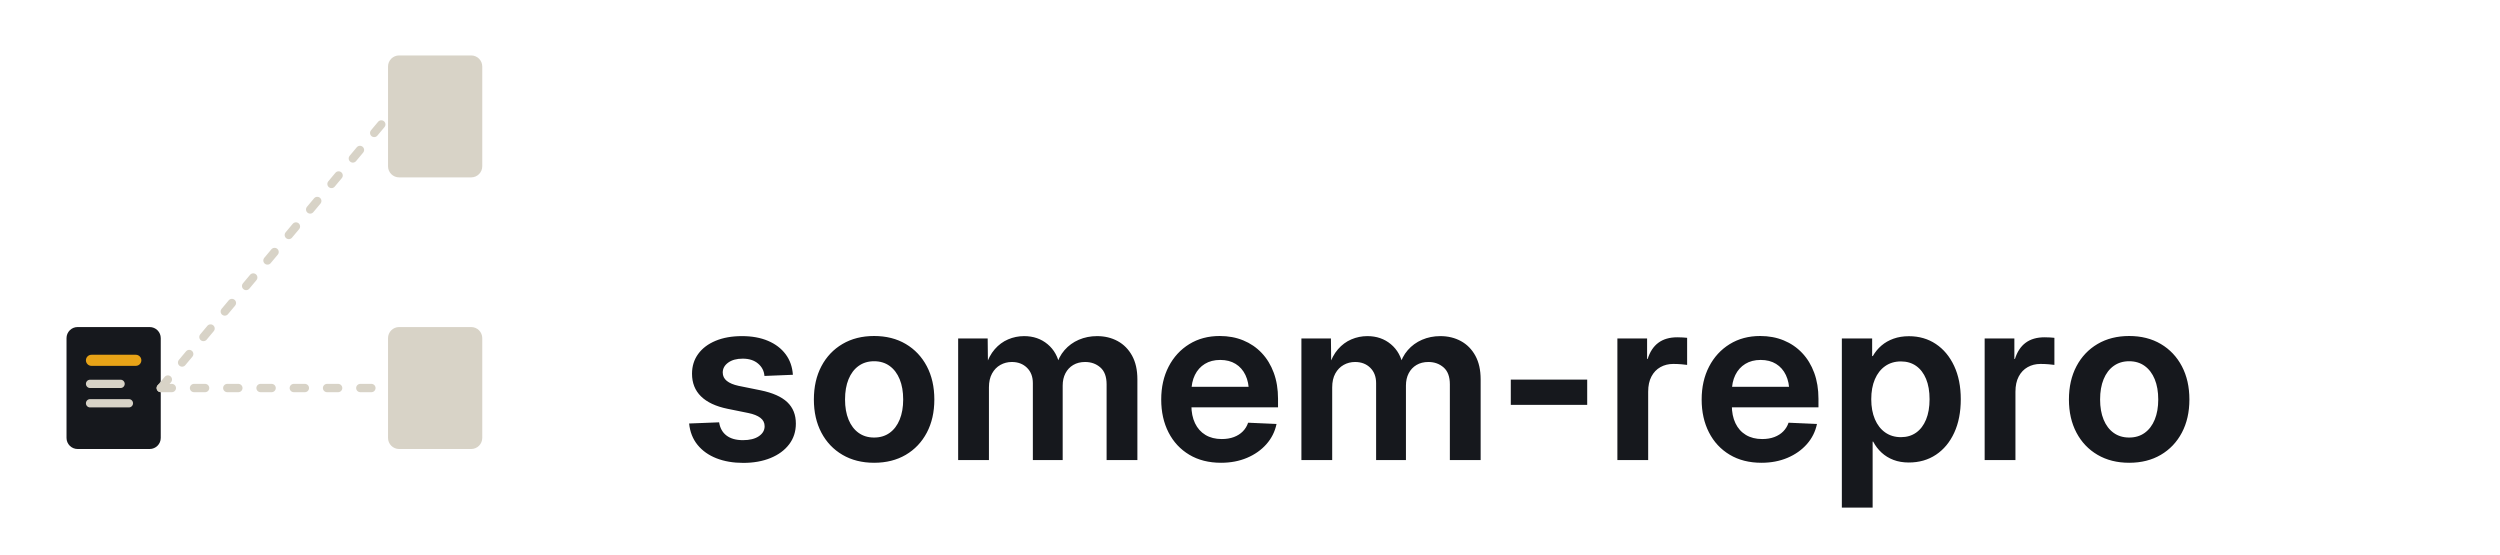
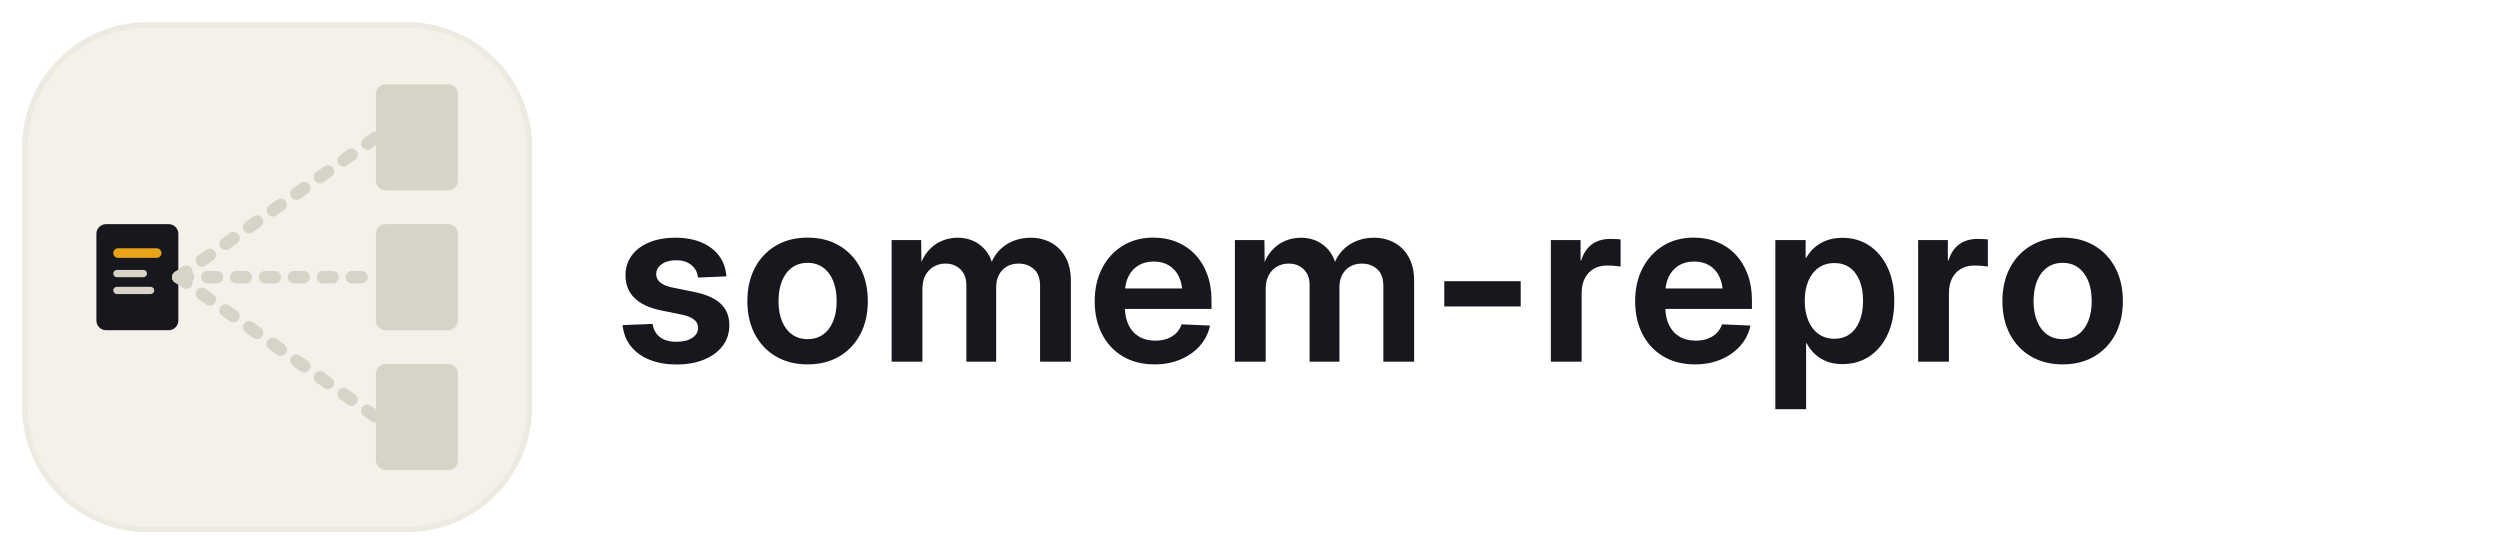
<svg xmlns="http://www.w3.org/2000/svg" viewBox="0 0 902 200" width="902" height="200" role="img" aria-labelledby="t">
  <style>
  .ln { stroke-dasharray: 4 8; animation: flow 2.4s linear infinite; }
  @keyframes flow { to { stroke-dashoffset: -48; } }
-   .pulse { opacity: 0; animation: hop 3.6s cubic-bezier(.5,0,.5,1) infinite; }
-   .p2 { animation-delay: 1.2s; } .p3 { animation-delay: 2.4s; }
-   @keyframes hop {
-     0%, 5% { opacity: 0; transform: translate(-28px, 38px) scale(.4); }
-     22% { opacity: 1; transform: translate(0,0) scale(1); }
-     40%, 100% { opacity: 0; transform: translate(28px, -38px) scale(.4); }
-   }
+   .pulse { opacity: 0; animation: hop1 3.6s cubic-bezier(.23,1,.32,1) infinite; }
+   .p2 { animation-name: hop2; animation-delay: 1.2s; } .p3 { animation-name: hop3; animation-delay: 2.4s; }
+   @keyframes hop1 { 0% { opacity: 0; transform: translate(0,0); } 6% { opacity: 1; } 30% { opacity: 1; transform: translate(82px,-58px); } 40%, 100% { opacity: 0; transform: translate(82px,-58px); } }
+   @keyframes hop2 { 0% { opacity: 0; transform: translate(0,0); } 6% { opacity: 1; } 30% { opacity: 1; transform: translate(82px,0); } 40%, 100% { opacity: 0; transform: translate(82px,0); } }
+   @keyframes hop3 { 0% { opacity: 0; transform: translate(0,0); } 6% { opacity: 1; } 30% { opacity: 1; transform: translate(82px,58px); } 40%, 100% { opacity: 0; transform: translate(82px,58px); } }
  .doc { animation: docglow 3.6s ease infinite; }
  .d2 { animation-delay: 1.2s; } .d3 { animation-delay: 2.4s; }
-   @keyframes docglow { 0%, 30%, 100% { fill: #D8D3C7; } 42%, 62% { fill: #E8A317; } }
+   @keyframes docglow { 0%, 27%, 100% { fill: #D8D3C7; } 32%, 56% { fill: #E8A317; } }

  @media (prefers-reduced-motion: reduce) {
  .ln, .pulse, .doc { animation: none; } .doc { fill: #D8D3C7; } .d2 { fill: #E8A317; } .pulse { opacity: 0; }
  }
</style>
-   <g class="mark">
-     <rect x="24" y="118" width="34" height="44" rx="4" fill="#16181D" />
-     <rect x="31" y="128" width="20" height="4" rx="2" fill="#E8A317" />
-     <rect x="31" y="137" width="14" height="3" rx="1.5" fill="#D8D3C7" />
-     <rect x="31" y="144" width="17" height="3" rx="1.5" fill="#D8D3C7" />
-     <line class="ln a" x1="58" y1="140" x2="140" y2="42" stroke="#D8D3C7" stroke-width="3" stroke-linecap="round" />
-     <line class="ln b" x1="58" y1="140" x2="140" y2="140" stroke="#D8D3C7" stroke-width="3" stroke-linecap="round" />
-     <line class="ln c" x1="58" y1="140" x2="140" y2="140" stroke="#D8D3C7" stroke-width="3" stroke-linecap="round" transform="translate(0 98)" />
-     <rect class="doc d1" x="140" y="20" width="34" height="44" rx="4" fill="#D8D3C7" />
-     <rect class="doc d2" x="140" y="118" width="34" height="44" rx="4" fill="#D8D3C7" />
-     <rect class="doc d3" x="140" y="118" width="34" height="44" rx="4" fill="#D8D3C7" transform="translate(0 98)" />
-     <circle class="pulse p1" cx="99" cy="91" r="5" fill="#E8A317" />
-     <circle class="pulse p2" cx="99" cy="140" r="5" fill="#E8A317" />
-     <circle class="pulse p3" cx="99" cy="189" r="5" fill="#E8A317" />
+   <rect x="9" y="9" width="182" height="182" rx="44.16" fill="#F4F1EA" stroke="#EDEAE1" stroke-width="2" />
+   <g transform="translate(13.91 -21.74) scale(0.8696)">
+     <g class="mark">
+       <rect x="24" y="118" width="34" height="44" rx="4" fill="#16181D" />
+       <rect x="31" y="128" width="20" height="4" rx="2" fill="#E8A317" />
+       <rect x="31" y="137" width="14" height="3" rx="1.5" fill="#D8D3C7" />
+       <rect x="31" y="144" width="17" height="3" rx="1.5" fill="#D8D3C7" />
+       <line class="ln a" x1="58" y1="140" x2="140" y2="82" stroke="#D8D3C7" stroke-width="5.18" stroke-linecap="round" />
+       <line class="ln b" x1="58" y1="140" x2="140" y2="140" stroke="#D8D3C7" stroke-width="5.18" stroke-linecap="round" />
+       <line class="ln c" x1="58" y1="140" x2="140" y2="198" stroke="#D8D3C7" stroke-width="5.18" stroke-linecap="round" />
+       <rect class="doc d1" x="140" y="60" width="34" height="44" rx="4" fill="#D8D3C7" />
+       <rect class="doc d2" x="140" y="118" width="34" height="44" rx="4" fill="#D8D3C7" />
+       <rect class="doc d3" x="140" y="176" width="34" height="44" rx="4" fill="#D8D3C7" />
+       <circle class="pulse p1" cx="58" cy="140" r="5" fill="#E8A317" />
+       <circle class="pulse p2" cx="58" cy="140" r="5" fill="#E8A317" />
+       <circle class="pulse p3" cx="58" cy="140" r="5" fill="#E8A317" />
+     </g>
  </g>
-   <g transform="translate(246 166)">
+   <g transform="translate(222.0 130.5)">
    <path d="M22.151 1.01Q16.746 1.01 12.51 -0.644Q8.274 -2.298 5.684 -5.478Q3.094 -8.659 2.637 -13.202L13.461 -13.627Q13.924 -10.54 16.117 -8.865Q18.311 -7.19 22.057 -7.19Q25.701 -7.19 27.789 -8.609Q29.877 -10.027 29.877 -12.213Q29.877 -14.085 28.349 -15.246Q26.82 -16.407 24.017 -16.98L16.465 -18.515Q10.154 -19.816 6.918 -22.993Q3.681 -26.171 3.681 -31.149Q3.681 -35.24 5.906 -38.294Q8.13 -41.348 12.187 -43.039Q16.243 -44.73 21.714 -44.73Q27.091 -44.73 31.108 -43.02Q35.125 -41.311 37.454 -38.193Q39.782 -35.076 40.074 -30.778L29.812 -30.359Q29.61 -33.043 27.51 -34.821Q25.41 -36.598 21.971 -36.598Q18.692 -36.598 16.728 -35.167Q14.764 -33.736 14.764 -31.604Q14.764 -29.753 16.23 -28.569Q17.696 -27.386 20.477 -26.787L28.444 -25.174Q34.96 -23.831 38.053 -20.896Q41.146 -17.96 41.146 -13.171Q41.146 -8.872 38.721 -5.685Q36.296 -2.497 32.008 -0.744Q27.721 1.01 22.151 1.01Z M69.375 0.969Q62.87 0.969 57.971 -1.897Q53.073 -4.763 50.358 -9.902Q47.644 -15.04 47.644 -21.855Q47.644 -28.702 50.358 -33.855Q53.073 -39.007 57.971 -41.889Q62.87 -44.771 69.375 -44.771Q75.918 -44.771 80.799 -41.889Q85.68 -39.007 88.395 -33.855Q91.11 -28.702 91.11 -21.855Q91.11 -15.04 88.395 -9.902Q85.68 -4.763 80.799 -1.897Q75.918 0.969 69.375 0.969ZM69.375 -8.136Q72.639 -8.136 74.988 -9.827Q77.338 -11.517 78.603 -14.611Q79.869 -17.705 79.869 -21.862Q79.869 -26.079 78.603 -29.165Q77.338 -32.252 74.988 -33.959Q72.639 -35.666 69.375 -35.666Q66.145 -35.666 63.783 -33.968Q61.421 -32.27 60.155 -29.177Q58.89 -26.084 58.89 -21.862Q58.89 -17.687 60.155 -14.602Q61.421 -11.517 63.774 -9.827Q66.127 -8.136 69.375 -8.136Z M99.701 0.0V-43.878H110.352L110.46 -33.952H109.69Q110.821 -37.604 112.9 -39.992Q114.979 -42.379 117.726 -43.554Q120.472 -44.729 123.5 -44.729Q128.474 -44.729 131.98 -41.806Q135.487 -38.882 136.397 -33.816H135.079Q135.948 -37.228 138.077 -39.669Q140.206 -42.11 143.242 -43.42Q146.278 -44.729 149.829 -44.729Q153.964 -44.729 157.257 -42.932Q160.55 -41.134 162.46 -37.664Q164.369 -34.193 164.369 -29.141V0.0H153.262V-27.335Q153.262 -31.458 151.007 -33.427Q148.752 -35.395 145.532 -35.395Q143.041 -35.395 141.222 -34.315Q139.404 -33.235 138.41 -31.321Q137.416 -29.406 137.416 -26.874V0.0H126.655V-27.755Q126.655 -31.237 124.534 -33.316Q122.414 -35.395 119.072 -35.395Q116.825 -35.395 114.941 -34.339Q113.057 -33.283 111.933 -31.242Q110.809 -29.201 110.809 -26.233V0.0Z M194.558 0.969Q187.946 0.969 183.094 -1.932Q178.241 -4.832 175.604 -9.987Q172.968 -15.141 172.968 -21.844Q172.968 -28.566 175.646 -33.735Q178.324 -38.903 183.085 -41.837Q187.845 -44.771 194.083 -44.771Q198.718 -44.771 202.565 -43.193Q206.412 -41.616 209.226 -38.644Q212.039 -35.671 213.575 -31.496Q215.112 -27.321 215.112 -22.123V-19.046H177.344V-26.432H209.64L204.606 -24.499Q204.606 -28.065 203.362 -30.676Q202.117 -33.286 199.806 -34.711Q197.494 -36.136 194.25 -36.136Q191.037 -36.136 188.707 -34.706Q186.377 -33.276 185.115 -30.696Q183.853 -28.117 183.853 -24.649V-19.752Q183.853 -16.045 185.157 -13.305Q186.462 -10.565 188.923 -9.079Q191.384 -7.592 194.816 -7.592Q197.27 -7.592 199.19 -8.313Q201.11 -9.034 202.416 -10.361Q203.723 -11.689 204.321 -13.488L214.574 -13.035Q213.705 -8.888 210.916 -5.737Q208.126 -2.587 203.921 -0.809Q199.716 0.969 194.558 0.969Z M223.548 0.0V-43.878H234.199L234.307 -33.952H233.537Q234.669 -37.604 236.748 -39.992Q238.826 -42.379 241.573 -43.554Q244.32 -44.729 247.348 -44.729Q252.321 -44.729 255.828 -41.806Q259.334 -38.882 260.244 -33.816H258.926Q259.795 -37.228 261.924 -39.669Q264.053 -42.11 267.089 -43.42Q270.125 -44.729 273.676 -44.729Q277.811 -44.729 281.105 -42.932Q284.398 -41.134 286.307 -37.664Q288.216 -34.193 288.216 -29.141V0.0H277.109V-27.335Q277.109 -31.458 274.854 -33.427Q272.599 -35.395 269.38 -35.395Q266.888 -35.395 265.07 -34.315Q263.251 -33.235 262.257 -31.321Q261.263 -29.406 261.263 -26.874V0.0H250.502V-27.755Q250.502 -31.237 248.382 -33.316Q246.261 -35.395 242.919 -35.395Q240.672 -35.395 238.788 -34.339Q236.904 -33.283 235.78 -31.242Q234.656 -29.201 234.656 -26.233V0.0Z M326.661 -29.041V-19.931H299.094V-29.041Z M337.552 0.0V-43.878H348.271V-36.491H348.48Q349.684 -40.36 352.34 -42.333Q354.995 -44.305 359.16 -44.305Q360.182 -44.305 361.104 -44.248Q362.026 -44.191 362.715 -44.118V-34.344Q362.085 -34.452 360.632 -34.572Q359.179 -34.692 357.677 -34.692Q355.125 -34.692 353.071 -33.539Q351.017 -32.386 349.838 -30.154Q348.66 -27.921 348.66 -24.667V0.0Z M389.548 0.969Q382.936 0.969 378.083 -1.932Q373.231 -4.832 370.594 -9.987Q367.957 -15.141 367.957 -21.844Q367.957 -28.566 370.635 -33.735Q373.314 -38.903 378.074 -41.837Q382.835 -44.771 389.072 -44.771Q393.707 -44.771 397.554 -43.193Q401.401 -41.616 404.215 -38.644Q407.029 -35.671 408.565 -31.496Q410.101 -27.321 410.101 -22.123V-19.046H372.334V-26.432H404.629L399.595 -24.499Q399.595 -28.065 398.351 -30.676Q397.107 -33.286 394.795 -34.711Q392.484 -36.136 389.239 -36.136Q386.027 -36.136 383.697 -34.706Q381.367 -33.276 380.104 -30.696Q378.842 -28.117 378.842 -24.649V-19.752Q378.842 -16.045 380.147 -13.305Q381.451 -10.565 383.912 -9.079Q386.373 -7.592 389.805 -7.592Q392.26 -7.592 394.179 -8.313Q396.099 -9.034 397.406 -10.361Q398.712 -11.689 399.31 -13.488L409.564 -13.035Q408.695 -8.888 405.905 -5.737Q403.116 -2.587 398.911 -0.809Q394.706 0.969 389.548 0.969Z M418.538 17.145V-43.878H429.471V-37.533H429.719Q430.947 -39.699 432.817 -41.305Q434.686 -42.912 437.188 -43.805Q439.69 -44.698 442.75 -44.698Q448.246 -44.698 452.454 -41.889Q456.662 -39.079 459.056 -33.964Q461.449 -28.849 461.449 -21.947Q461.449 -15.015 459.091 -9.888Q456.732 -4.761 452.515 -1.944Q448.298 0.873 442.685 0.873Q439.632 0.873 437.176 -0.062Q434.721 -0.996 432.881 -2.688Q431.041 -4.38 429.833 -6.669H429.646V17.145ZM439.851 -8.273Q443.04 -8.273 445.349 -9.912Q447.657 -11.55 448.922 -14.618Q450.187 -17.685 450.187 -21.957Q450.187 -26.246 448.925 -29.289Q447.663 -32.333 445.354 -33.965Q443.045 -35.598 439.851 -35.598Q436.581 -35.598 434.171 -33.908Q431.761 -32.219 430.455 -29.163Q429.149 -26.106 429.149 -21.957Q429.149 -17.834 430.458 -14.753Q431.766 -11.672 434.179 -9.973Q436.592 -8.273 439.851 -8.273Z M470.064 0.0V-43.878H480.783V-36.491H480.993Q482.196 -40.36 484.852 -42.333Q487.508 -44.305 491.672 -44.305Q492.694 -44.305 493.616 -44.248Q494.538 -44.191 495.227 -44.118V-34.344Q494.597 -34.452 493.144 -34.572Q491.691 -34.692 490.189 -34.692Q487.637 -34.692 485.583 -33.539Q483.529 -32.386 482.351 -30.154Q481.172 -27.921 481.172 -24.667V0.0Z M522.201 0.969Q515.695 0.969 510.797 -1.897Q505.898 -4.763 503.184 -9.902Q500.469 -15.04 500.469 -21.855Q500.469 -28.702 503.184 -33.855Q505.898 -39.007 510.797 -41.889Q515.695 -44.771 522.201 -44.771Q528.744 -44.771 533.625 -41.889Q538.506 -39.007 541.22 -33.855Q543.935 -28.702 543.935 -21.855Q543.935 -15.04 541.22 -9.902Q538.506 -4.763 533.625 -1.897Q528.744 0.969 522.201 0.969ZM522.201 -8.136Q525.464 -8.136 527.814 -9.827Q530.163 -11.517 531.429 -14.611Q532.694 -17.705 532.694 -21.862Q532.694 -26.079 531.429 -29.165Q530.163 -32.252 527.814 -33.959Q525.464 -35.666 522.201 -35.666Q518.971 -35.666 516.608 -33.968Q514.246 -32.27 512.981 -29.177Q511.715 -26.084 511.715 -21.862Q511.715 -17.687 512.981 -14.602Q514.246 -11.517 516.599 -9.827Q518.953 -8.136 522.201 -8.136Z" fill="#16181D" />
  </g>
</svg>
